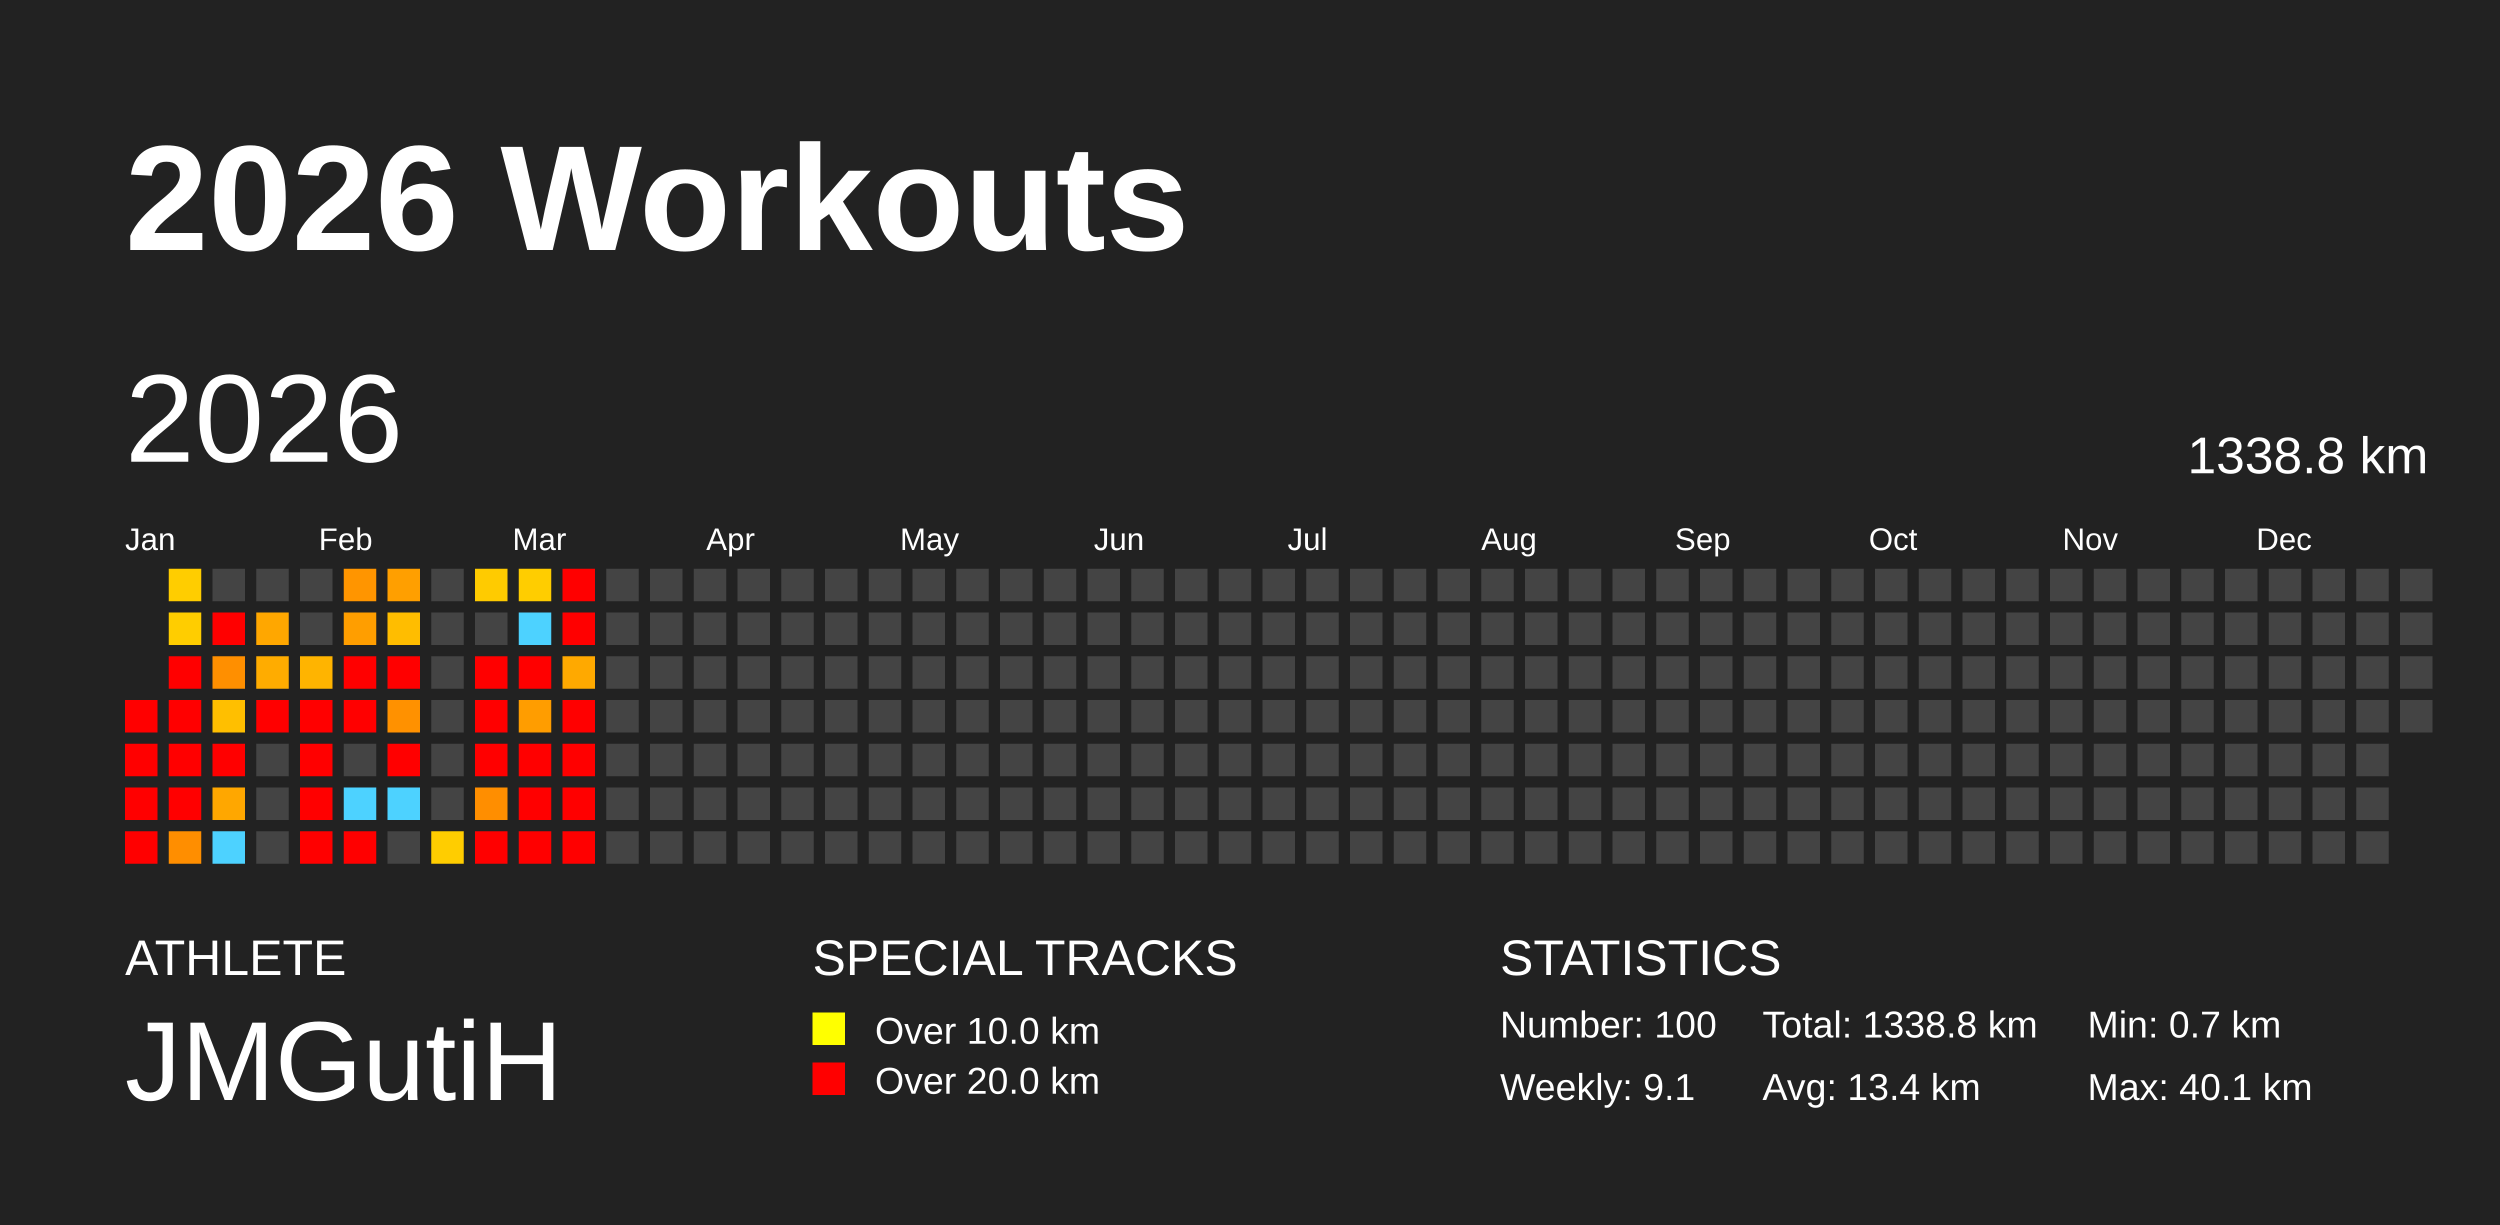
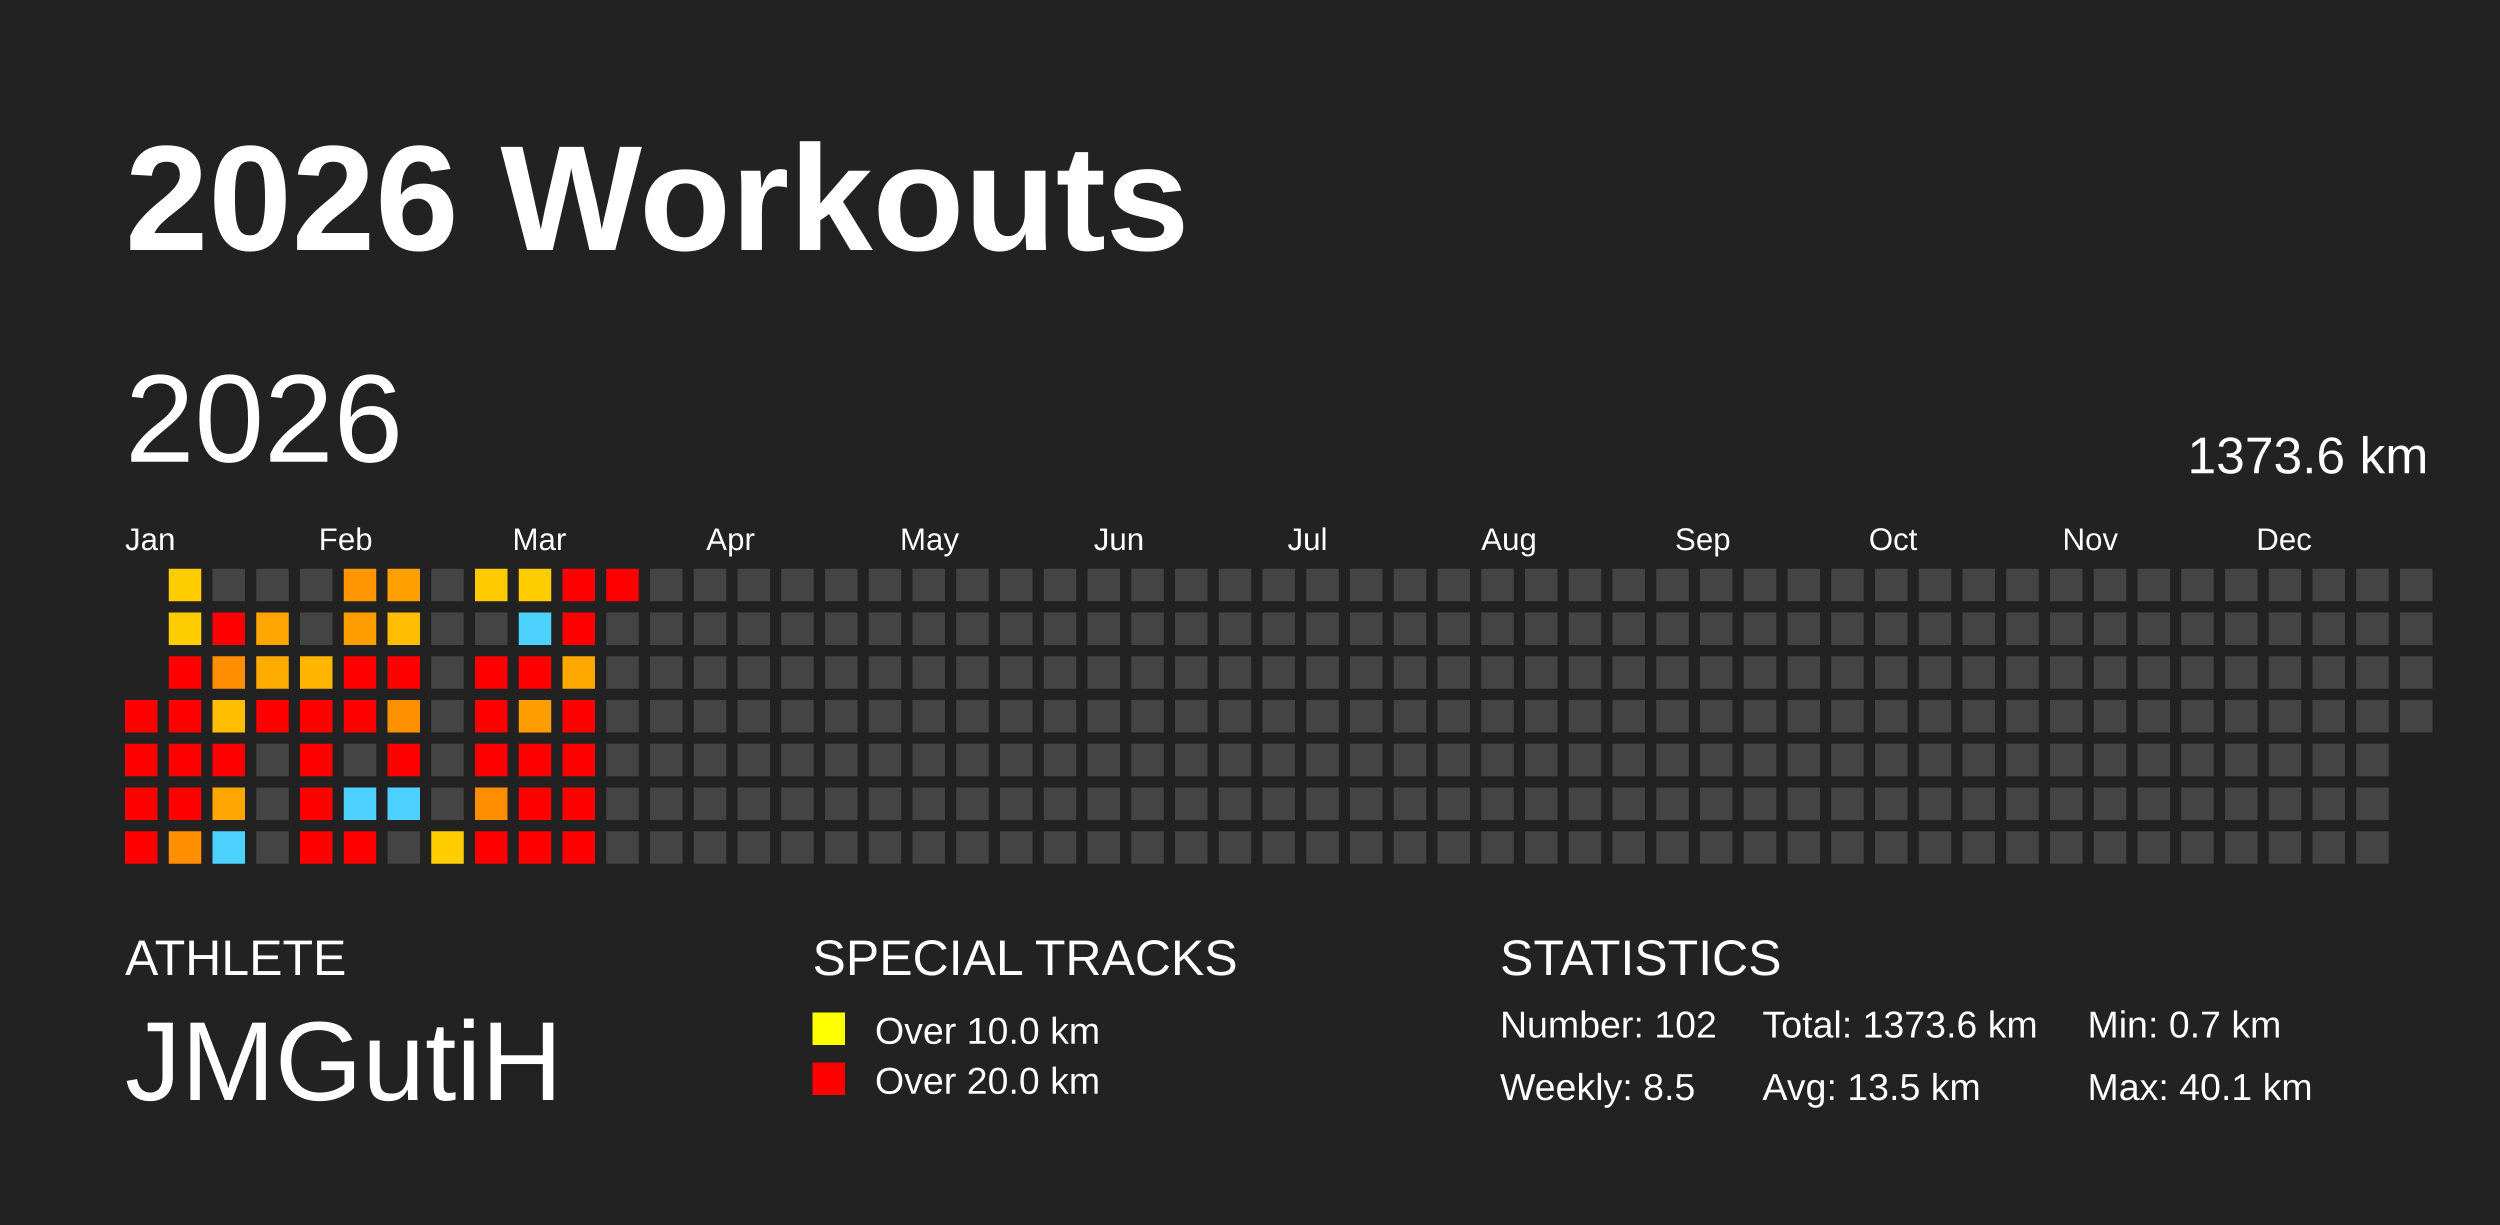
<svg xmlns="http://www.w3.org/2000/svg" baseProfile="full" height="98mm" version="1.1" viewBox="0,0,200,98" width="200mm">
  <defs />
  <rect fill="#222222" height="98" width="200" x="0" y="0" />
  <text fill="#FFFFFF" style="font-size:12px; font-family:Arial; font-weight:bold;" x="10" y="20">2026 Workouts</text>
  <text fill="#FFFFFF" style="font-size:4px; font-family:Arial" x="10" y="78">ATHLETE</text>
  <text fill="#FFFFFF" style="font-size:9px; font-family:Arial" x="10" y="88">JMGutiH</text>
  <text fill="#FFFFFF" style="font-size:4px; font-family:Arial" x="65" y="78">SPECIAL TRACKS</text>
  <rect fill="yellow" height="2.6" width="2.6" x="65" y="81" />
  <text fill="#FFFFFF" style="font-size:3px; font-family:Arial" x="70" y="83.5">Over 10.0 km</text>
  <rect fill="red" height="2.6" width="2.6" x="65" y="85" />
  <text fill="#FFFFFF" style="font-size:3px; font-family:Arial" x="70" y="87.5">Over 20.0 km</text>
  <text fill="#FFFFFF" style="font-size:4px; font-family:Arial" x="120" y="78">STATISTICS</text>
-   <text fill="#FFFFFF" style="font-size:3px; font-family:Arial" x="120" y="83">Number: 100</text>
-   <text fill="#FFFFFF" style="font-size:3px; font-family:Arial" x="120" y="88">Weekly: 9.1</text>
-   <text fill="#FFFFFF" style="font-size:3px; font-family:Arial" x="141" y="83">Total: 1338.8 km</text>
-   <text fill="#FFFFFF" style="font-size:3px; font-family:Arial" x="141" y="88">Avg: 13.4 km</text>
+   <text fill="#FFFFFF" style="font-size:3px; font-family:Arial" x="120" y="83">Number: 102</text>
+   <text fill="#FFFFFF" style="font-size:3px; font-family:Arial" x="120" y="88">Weekly: 8.5</text>
+   <text fill="#FFFFFF" style="font-size:3px; font-family:Arial" x="141" y="83">Total: 1373.6 km</text>
+   <text fill="#FFFFFF" style="font-size:3px; font-family:Arial" x="141" y="88">Avg: 13.5 km</text>
  <text fill="#FFFFFF" style="font-size:3px; font-family:Arial" x="167" y="83">Min: 0.7 km</text>
  <text fill="#FFFFFF" style="font-size:3px; font-family:Arial" x="167" y="88">Max: 40.1 km</text>
  <text dominant-baseline="hanging" fill="#FFFFFF" style="font-size:10.0px; font-family:Arial;" x="10" y="30">2026</text>
-   <text dominant-baseline="hanging" fill="#FFFFFF" style="font-size:4.125px; font-family:Arial;" x="175" y="35">1338.8 km</text>
+   <text dominant-baseline="hanging" fill="#FFFFFF" style="font-size:4.125px; font-family:Arial;" x="175" y="35">1373.6 km</text>
  <text fill="#FFFFFF" style="font-size:2.5px; font-family:Arial" x="10.0" y="44">Jan</text>
  <text fill="#FFFFFF" style="font-size:2.5px; font-family:Arial" x="25.5" y="44">Feb</text>
  <text fill="#FFFFFF" style="font-size:2.5px; font-family:Arial" x="41.0" y="44">Mar</text>
  <text fill="#FFFFFF" style="font-size:2.5px; font-family:Arial" x="56.5" y="44">Apr</text>
  <text fill="#FFFFFF" style="font-size:2.5px; font-family:Arial" x="72.0" y="44">May</text>
  <text fill="#FFFFFF" style="font-size:2.5px; font-family:Arial" x="87.5" y="44">Jun</text>
  <text fill="#FFFFFF" style="font-size:2.5px; font-family:Arial" x="103.0" y="44">Jul</text>
  <text fill="#FFFFFF" style="font-size:2.5px; font-family:Arial" x="118.5" y="44">Aug</text>
  <text fill="#FFFFFF" style="font-size:2.5px; font-family:Arial" x="134.0" y="44">Sep</text>
  <text fill="#FFFFFF" style="font-size:2.5px; font-family:Arial" x="149.5" y="44">Oct</text>
  <text fill="#FFFFFF" style="font-size:2.5px; font-family:Arial" x="165.0" y="44">Nov</text>
  <text fill="#FFFFFF" style="font-size:2.5px; font-family:Arial" x="180.5" y="44">Dec</text>
  <rect fill="red" height="2.6" width="2.6" x="10.0" y="56.0" />
  <rect fill="red" height="2.6" width="2.6" x="10.0" y="59.5" />
  <rect fill="red" height="2.6" width="2.6" x="10.0" y="63.0" />
  <rect fill="red" height="2.6" width="2.6" x="10.0" y="66.5" />
  <rect fill="#ffcd00" height="2.6" width="2.6" x="13.5" y="45.5" />
  <rect fill="#ffcd00" height="2.6" width="2.6" x="13.5" y="49.0" />
  <rect fill="red" height="2.6" width="2.6" x="13.5" y="52.5" />
  <rect fill="red" height="2.6" width="2.6" x="13.5" y="56.0" />
  <rect fill="red" height="2.6" width="2.6" x="13.5" y="59.5" />
  <rect fill="red" height="2.6" width="2.6" x="13.5" y="63.0" />
  <rect fill="#ff8e00" height="2.6" width="2.6" x="13.5" y="66.5" />
  <rect fill="#444444" height="2.6" width="2.6" x="17.0" y="45.5" />
  <rect fill="red" height="2.6" width="2.6" x="17.0" y="49.0" />
  <rect fill="#ff8f00" height="2.6" width="2.6" x="17.0" y="52.5" />
  <rect fill="#ffbf00" height="2.6" width="2.6" x="17.0" y="56.0" />
  <rect fill="red" height="2.6" width="2.6" x="17.0" y="59.5" />
  <rect fill="#ffa700" height="2.6" width="2.6" x="17.0" y="63.0" />
  <rect fill="#4dd2ff" height="2.6" width="2.6" x="17.0" y="66.5" />
  <rect fill="#444444" height="2.6" width="2.6" x="20.5" y="45.5" />
  <rect fill="#ffa700" height="2.6" width="2.6" x="20.5" y="49.0" />
  <rect fill="#ffac00" height="2.6" width="2.6" x="20.5" y="52.5" />
  <rect fill="red" height="2.6" width="2.6" x="20.5" y="56.0" />
  <rect fill="#444444" height="2.6" width="2.6" x="20.5" y="59.5" />
  <rect fill="#444444" height="2.6" width="2.6" x="20.5" y="63.0" />
  <rect fill="#444444" height="2.6" width="2.6" x="20.5" y="66.5" />
  <rect fill="#444444" height="2.6" width="2.6" x="24.0" y="45.5" />
  <rect fill="#444444" height="2.6" width="2.6" x="24.0" y="49.0" />
  <rect fill="#ffb400" height="2.6" width="2.6" x="24.0" y="52.5" />
  <rect fill="red" height="2.6" width="2.6" x="24.0" y="56.0" />
  <rect fill="red" height="2.6" width="2.6" x="24.0" y="59.5" />
  <rect fill="red" height="2.6" width="2.6" x="24.0" y="63.0" />
  <rect fill="red" height="2.6" width="2.6" x="24.0" y="66.5" />
  <rect fill="#ff9500" height="2.6" width="2.6" x="27.5" y="45.5" />
  <rect fill="#ff9e00" height="2.6" width="2.6" x="27.5" y="49.0" />
  <rect fill="red" height="2.6" width="2.6" x="27.5" y="52.5" />
  <rect fill="red" height="2.6" width="2.6" x="27.5" y="56.0" />
  <rect fill="#444444" height="2.6" width="2.6" x="27.5" y="59.5" />
  <rect fill="#4dd2ff" height="2.6" width="2.6" x="27.5" y="63.0" />
  <rect fill="red" height="2.6" width="2.6" x="27.5" y="66.5" />
  <rect fill="#ff9f00" height="2.6" width="2.6" x="31.0" y="45.5" />
  <rect fill="#ffbd00" height="2.6" width="2.6" x="31.0" y="49.0" />
  <rect fill="red" height="2.6" width="2.6" x="31.0" y="52.5" />
  <rect fill="#ff9100" height="2.6" width="2.6" x="31.0" y="56.0" />
  <rect fill="red" height="2.6" width="2.6" x="31.0" y="59.5" />
  <rect fill="#4dd2ff" height="2.6" width="2.6" x="31.0" y="63.0" />
  <rect fill="#444444" height="2.6" width="2.6" x="31.0" y="66.5" />
  <rect fill="#444444" height="2.6" width="2.6" x="34.5" y="45.5" />
  <rect fill="#444444" height="2.6" width="2.6" x="34.5" y="49.0" />
  <rect fill="#444444" height="2.6" width="2.6" x="34.5" y="52.5" />
  <rect fill="#444444" height="2.6" width="2.6" x="34.5" y="56.0" />
  <rect fill="#444444" height="2.6" width="2.6" x="34.5" y="59.5" />
  <rect fill="#444444" height="2.6" width="2.6" x="34.5" y="63.0" />
  <rect fill="#ffcd00" height="2.6" width="2.6" x="34.5" y="66.5" />
  <rect fill="#ffcb00" height="2.6" width="2.6" x="38.0" y="45.5" />
  <rect fill="#444444" height="2.6" width="2.6" x="38.0" y="49.0" />
  <rect fill="red" height="2.6" width="2.6" x="38.0" y="52.5" />
  <rect fill="red" height="2.6" width="2.6" x="38.0" y="56.0" />
  <rect fill="red" height="2.6" width="2.6" x="38.0" y="59.5" />
  <rect fill="#ff8e00" height="2.6" width="2.6" x="38.0" y="63.0" />
  <rect fill="red" height="2.6" width="2.6" x="38.0" y="66.5" />
  <rect fill="#ffcd00" height="2.6" width="2.6" x="41.5" y="45.5" />
  <rect fill="#4dd2ff" height="2.6" width="2.6" x="41.5" y="49.0" />
  <rect fill="red" height="2.6" width="2.6" x="41.5" y="52.5" />
  <rect fill="#ff9d00" height="2.6" width="2.6" x="41.5" y="56.0" />
  <rect fill="red" height="2.6" width="2.6" x="41.5" y="59.5" />
  <rect fill="red" height="2.6" width="2.6" x="41.5" y="63.0" />
  <rect fill="red" height="2.6" width="2.6" x="41.5" y="66.5" />
  <rect fill="red" height="2.6" width="2.6" x="45.0" y="45.5" />
  <rect fill="red" height="2.6" width="2.6" x="45.0" y="49.0" />
  <rect fill="#ffa900" height="2.6" width="2.6" x="45.0" y="52.5" />
  <rect fill="red" height="2.6" width="2.6" x="45.0" y="56.0" />
  <rect fill="red" height="2.6" width="2.6" x="45.0" y="59.5" />
  <rect fill="red" height="2.6" width="2.6" x="45.0" y="63.0" />
  <rect fill="red" height="2.6" width="2.6" x="45.0" y="66.5" />
-   <rect fill="#444444" height="2.6" width="2.6" x="48.5" y="45.5" />
+   <rect fill="red" height="2.6" width="2.6" x="48.5" y="45.5" />
  <rect fill="#444444" height="2.6" width="2.6" x="48.5" y="49.0" />
  <rect fill="#444444" height="2.6" width="2.6" x="48.5" y="52.5" />
  <rect fill="#444444" height="2.6" width="2.6" x="48.5" y="56.0" />
  <rect fill="#444444" height="2.6" width="2.6" x="48.5" y="59.5" />
  <rect fill="#444444" height="2.6" width="2.6" x="48.5" y="63.0" />
  <rect fill="#444444" height="2.6" width="2.6" x="48.5" y="66.5" />
  <rect fill="#444444" height="2.6" width="2.6" x="52.0" y="45.5" />
  <rect fill="#444444" height="2.6" width="2.6" x="52.0" y="49.0" />
  <rect fill="#444444" height="2.6" width="2.6" x="52.0" y="52.5" />
  <rect fill="#444444" height="2.6" width="2.6" x="52.0" y="56.0" />
  <rect fill="#444444" height="2.6" width="2.6" x="52.0" y="59.5" />
  <rect fill="#444444" height="2.6" width="2.6" x="52.0" y="63.0" />
  <rect fill="#444444" height="2.6" width="2.6" x="52.0" y="66.5" />
  <rect fill="#444444" height="2.6" width="2.6" x="55.5" y="45.5" />
  <rect fill="#444444" height="2.6" width="2.6" x="55.5" y="49.0" />
  <rect fill="#444444" height="2.6" width="2.6" x="55.5" y="52.5" />
  <rect fill="#444444" height="2.6" width="2.6" x="55.5" y="56.0" />
  <rect fill="#444444" height="2.6" width="2.6" x="55.5" y="59.5" />
  <rect fill="#444444" height="2.6" width="2.6" x="55.5" y="63.0" />
  <rect fill="#444444" height="2.6" width="2.6" x="55.5" y="66.5" />
  <rect fill="#444444" height="2.6" width="2.6" x="59.0" y="45.5" />
  <rect fill="#444444" height="2.6" width="2.6" x="59.0" y="49.0" />
  <rect fill="#444444" height="2.6" width="2.6" x="59.0" y="52.5" />
  <rect fill="#444444" height="2.6" width="2.6" x="59.0" y="56.0" />
  <rect fill="#444444" height="2.6" width="2.6" x="59.0" y="59.5" />
  <rect fill="#444444" height="2.6" width="2.6" x="59.0" y="63.0" />
  <rect fill="#444444" height="2.6" width="2.6" x="59.0" y="66.5" />
  <rect fill="#444444" height="2.6" width="2.6" x="62.5" y="45.5" />
  <rect fill="#444444" height="2.6" width="2.6" x="62.5" y="49.0" />
  <rect fill="#444444" height="2.6" width="2.6" x="62.5" y="52.5" />
  <rect fill="#444444" height="2.6" width="2.6" x="62.5" y="56.0" />
  <rect fill="#444444" height="2.6" width="2.6" x="62.5" y="59.5" />
  <rect fill="#444444" height="2.6" width="2.6" x="62.5" y="63.0" />
  <rect fill="#444444" height="2.6" width="2.6" x="62.5" y="66.5" />
  <rect fill="#444444" height="2.6" width="2.6" x="66.0" y="45.5" />
  <rect fill="#444444" height="2.6" width="2.6" x="66.0" y="49.0" />
  <rect fill="#444444" height="2.6" width="2.6" x="66.0" y="52.5" />
  <rect fill="#444444" height="2.6" width="2.6" x="66.0" y="56.0" />
  <rect fill="#444444" height="2.6" width="2.6" x="66.0" y="59.5" />
  <rect fill="#444444" height="2.6" width="2.6" x="66.0" y="63.0" />
  <rect fill="#444444" height="2.6" width="2.6" x="66.0" y="66.5" />
  <rect fill="#444444" height="2.6" width="2.6" x="69.5" y="45.5" />
  <rect fill="#444444" height="2.6" width="2.6" x="69.5" y="49.0" />
  <rect fill="#444444" height="2.6" width="2.6" x="69.5" y="52.5" />
  <rect fill="#444444" height="2.6" width="2.6" x="69.5" y="56.0" />
  <rect fill="#444444" height="2.6" width="2.6" x="69.5" y="59.5" />
  <rect fill="#444444" height="2.6" width="2.6" x="69.5" y="63.0" />
  <rect fill="#444444" height="2.6" width="2.6" x="69.5" y="66.5" />
  <rect fill="#444444" height="2.6" width="2.6" x="73.0" y="45.5" />
  <rect fill="#444444" height="2.6" width="2.6" x="73.0" y="49.0" />
  <rect fill="#444444" height="2.6" width="2.6" x="73.0" y="52.5" />
  <rect fill="#444444" height="2.6" width="2.6" x="73.0" y="56.0" />
  <rect fill="#444444" height="2.6" width="2.6" x="73.0" y="59.5" />
  <rect fill="#444444" height="2.6" width="2.6" x="73.0" y="63.0" />
  <rect fill="#444444" height="2.6" width="2.6" x="73.0" y="66.5" />
  <rect fill="#444444" height="2.6" width="2.6" x="76.5" y="45.5" />
  <rect fill="#444444" height="2.6" width="2.6" x="76.5" y="49.0" />
  <rect fill="#444444" height="2.6" width="2.6" x="76.5" y="52.5" />
  <rect fill="#444444" height="2.6" width="2.6" x="76.5" y="56.0" />
  <rect fill="#444444" height="2.6" width="2.6" x="76.5" y="59.5" />
  <rect fill="#444444" height="2.6" width="2.6" x="76.5" y="63.0" />
  <rect fill="#444444" height="2.6" width="2.6" x="76.5" y="66.5" />
  <rect fill="#444444" height="2.6" width="2.6" x="80.0" y="45.5" />
  <rect fill="#444444" height="2.6" width="2.6" x="80.0" y="49.0" />
  <rect fill="#444444" height="2.6" width="2.6" x="80.0" y="52.5" />
  <rect fill="#444444" height="2.6" width="2.6" x="80.0" y="56.0" />
  <rect fill="#444444" height="2.6" width="2.6" x="80.0" y="59.5" />
  <rect fill="#444444" height="2.6" width="2.6" x="80.0" y="63.0" />
  <rect fill="#444444" height="2.6" width="2.6" x="80.0" y="66.5" />
  <rect fill="#444444" height="2.6" width="2.6" x="83.5" y="45.5" />
  <rect fill="#444444" height="2.6" width="2.6" x="83.5" y="49.0" />
  <rect fill="#444444" height="2.6" width="2.6" x="83.5" y="52.5" />
  <rect fill="#444444" height="2.6" width="2.6" x="83.5" y="56.0" />
  <rect fill="#444444" height="2.6" width="2.6" x="83.5" y="59.5" />
  <rect fill="#444444" height="2.6" width="2.6" x="83.5" y="63.0" />
  <rect fill="#444444" height="2.6" width="2.6" x="83.5" y="66.5" />
  <rect fill="#444444" height="2.6" width="2.6" x="87.0" y="45.5" />
  <rect fill="#444444" height="2.6" width="2.6" x="87.0" y="49.0" />
  <rect fill="#444444" height="2.6" width="2.6" x="87.0" y="52.5" />
  <rect fill="#444444" height="2.6" width="2.6" x="87.0" y="56.0" />
  <rect fill="#444444" height="2.6" width="2.6" x="87.0" y="59.5" />
  <rect fill="#444444" height="2.6" width="2.6" x="87.0" y="63.0" />
  <rect fill="#444444" height="2.6" width="2.6" x="87.0" y="66.5" />
  <rect fill="#444444" height="2.6" width="2.6" x="90.5" y="45.5" />
  <rect fill="#444444" height="2.6" width="2.6" x="90.5" y="49.0" />
  <rect fill="#444444" height="2.6" width="2.6" x="90.5" y="52.5" />
  <rect fill="#444444" height="2.6" width="2.6" x="90.5" y="56.0" />
  <rect fill="#444444" height="2.6" width="2.6" x="90.5" y="59.5" />
  <rect fill="#444444" height="2.6" width="2.6" x="90.5" y="63.0" />
  <rect fill="#444444" height="2.6" width="2.6" x="90.5" y="66.5" />
  <rect fill="#444444" height="2.6" width="2.6" x="94.0" y="45.5" />
  <rect fill="#444444" height="2.6" width="2.6" x="94.0" y="49.0" />
  <rect fill="#444444" height="2.6" width="2.6" x="94.0" y="52.5" />
  <rect fill="#444444" height="2.6" width="2.6" x="94.0" y="56.0" />
  <rect fill="#444444" height="2.6" width="2.6" x="94.0" y="59.5" />
  <rect fill="#444444" height="2.6" width="2.6" x="94.0" y="63.0" />
  <rect fill="#444444" height="2.6" width="2.6" x="94.0" y="66.5" />
  <rect fill="#444444" height="2.6" width="2.6" x="97.5" y="45.5" />
  <rect fill="#444444" height="2.6" width="2.6" x="97.5" y="49.0" />
  <rect fill="#444444" height="2.6" width="2.6" x="97.5" y="52.5" />
  <rect fill="#444444" height="2.6" width="2.6" x="97.5" y="56.0" />
  <rect fill="#444444" height="2.6" width="2.6" x="97.5" y="59.5" />
  <rect fill="#444444" height="2.6" width="2.6" x="97.5" y="63.0" />
  <rect fill="#444444" height="2.6" width="2.6" x="97.5" y="66.5" />
  <rect fill="#444444" height="2.6" width="2.6" x="101.0" y="45.5" />
  <rect fill="#444444" height="2.6" width="2.6" x="101.0" y="49.0" />
  <rect fill="#444444" height="2.6" width="2.6" x="101.0" y="52.5" />
  <rect fill="#444444" height="2.6" width="2.6" x="101.0" y="56.0" />
  <rect fill="#444444" height="2.6" width="2.6" x="101.0" y="59.5" />
  <rect fill="#444444" height="2.6" width="2.6" x="101.0" y="63.0" />
  <rect fill="#444444" height="2.6" width="2.6" x="101.0" y="66.5" />
  <rect fill="#444444" height="2.6" width="2.6" x="104.5" y="45.5" />
  <rect fill="#444444" height="2.6" width="2.6" x="104.5" y="49.0" />
  <rect fill="#444444" height="2.6" width="2.6" x="104.5" y="52.5" />
  <rect fill="#444444" height="2.6" width="2.6" x="104.5" y="56.0" />
  <rect fill="#444444" height="2.6" width="2.6" x="104.5" y="59.5" />
  <rect fill="#444444" height="2.6" width="2.6" x="104.5" y="63.0" />
  <rect fill="#444444" height="2.6" width="2.6" x="104.5" y="66.5" />
  <rect fill="#444444" height="2.6" width="2.6" x="108.0" y="45.5" />
  <rect fill="#444444" height="2.6" width="2.6" x="108.0" y="49.0" />
  <rect fill="#444444" height="2.6" width="2.6" x="108.0" y="52.5" />
  <rect fill="#444444" height="2.6" width="2.6" x="108.0" y="56.0" />
  <rect fill="#444444" height="2.6" width="2.6" x="108.0" y="59.5" />
  <rect fill="#444444" height="2.6" width="2.6" x="108.0" y="63.0" />
  <rect fill="#444444" height="2.6" width="2.6" x="108.0" y="66.5" />
  <rect fill="#444444" height="2.6" width="2.6" x="111.5" y="45.5" />
  <rect fill="#444444" height="2.6" width="2.6" x="111.5" y="49.0" />
  <rect fill="#444444" height="2.6" width="2.6" x="111.5" y="52.5" />
  <rect fill="#444444" height="2.6" width="2.6" x="111.5" y="56.0" />
  <rect fill="#444444" height="2.6" width="2.6" x="111.5" y="59.5" />
  <rect fill="#444444" height="2.6" width="2.6" x="111.5" y="63.0" />
  <rect fill="#444444" height="2.6" width="2.6" x="111.5" y="66.5" />
  <rect fill="#444444" height="2.6" width="2.6" x="115.0" y="45.5" />
  <rect fill="#444444" height="2.6" width="2.6" x="115.0" y="49.0" />
  <rect fill="#444444" height="2.6" width="2.6" x="115.0" y="52.5" />
  <rect fill="#444444" height="2.6" width="2.6" x="115.0" y="56.0" />
  <rect fill="#444444" height="2.6" width="2.6" x="115.0" y="59.5" />
  <rect fill="#444444" height="2.6" width="2.6" x="115.0" y="63.0" />
  <rect fill="#444444" height="2.6" width="2.6" x="115.0" y="66.5" />
  <rect fill="#444444" height="2.6" width="2.6" x="118.5" y="45.5" />
  <rect fill="#444444" height="2.6" width="2.6" x="118.5" y="49.0" />
  <rect fill="#444444" height="2.6" width="2.6" x="118.5" y="52.5" />
  <rect fill="#444444" height="2.6" width="2.6" x="118.5" y="56.0" />
  <rect fill="#444444" height="2.6" width="2.6" x="118.5" y="59.5" />
  <rect fill="#444444" height="2.6" width="2.6" x="118.5" y="63.0" />
  <rect fill="#444444" height="2.6" width="2.6" x="118.5" y="66.5" />
  <rect fill="#444444" height="2.6" width="2.6" x="122.0" y="45.5" />
  <rect fill="#444444" height="2.6" width="2.6" x="122.0" y="49.0" />
  <rect fill="#444444" height="2.6" width="2.6" x="122.0" y="52.5" />
  <rect fill="#444444" height="2.6" width="2.6" x="122.0" y="56.0" />
  <rect fill="#444444" height="2.6" width="2.6" x="122.0" y="59.5" />
  <rect fill="#444444" height="2.6" width="2.6" x="122.0" y="63.0" />
  <rect fill="#444444" height="2.6" width="2.6" x="122.0" y="66.5" />
  <rect fill="#444444" height="2.6" width="2.6" x="125.5" y="45.5" />
  <rect fill="#444444" height="2.6" width="2.6" x="125.5" y="49.0" />
  <rect fill="#444444" height="2.6" width="2.6" x="125.5" y="52.5" />
  <rect fill="#444444" height="2.6" width="2.6" x="125.5" y="56.0" />
  <rect fill="#444444" height="2.6" width="2.6" x="125.5" y="59.5" />
  <rect fill="#444444" height="2.6" width="2.6" x="125.5" y="63.0" />
  <rect fill="#444444" height="2.6" width="2.6" x="125.5" y="66.5" />
  <rect fill="#444444" height="2.6" width="2.6" x="129.0" y="45.5" />
  <rect fill="#444444" height="2.6" width="2.6" x="129.0" y="49.0" />
  <rect fill="#444444" height="2.6" width="2.6" x="129.0" y="52.5" />
  <rect fill="#444444" height="2.6" width="2.6" x="129.0" y="56.0" />
  <rect fill="#444444" height="2.6" width="2.6" x="129.0" y="59.5" />
  <rect fill="#444444" height="2.6" width="2.6" x="129.0" y="63.0" />
  <rect fill="#444444" height="2.6" width="2.6" x="129.0" y="66.5" />
  <rect fill="#444444" height="2.6" width="2.6" x="132.5" y="45.5" />
  <rect fill="#444444" height="2.6" width="2.6" x="132.5" y="49.0" />
  <rect fill="#444444" height="2.6" width="2.6" x="132.5" y="52.5" />
  <rect fill="#444444" height="2.6" width="2.6" x="132.5" y="56.0" />
  <rect fill="#444444" height="2.6" width="2.6" x="132.5" y="59.5" />
  <rect fill="#444444" height="2.6" width="2.6" x="132.5" y="63.0" />
  <rect fill="#444444" height="2.6" width="2.6" x="132.5" y="66.5" />
  <rect fill="#444444" height="2.6" width="2.6" x="136.0" y="45.5" />
  <rect fill="#444444" height="2.6" width="2.6" x="136.0" y="49.0" />
  <rect fill="#444444" height="2.6" width="2.6" x="136.0" y="52.5" />
  <rect fill="#444444" height="2.6" width="2.6" x="136.0" y="56.0" />
  <rect fill="#444444" height="2.6" width="2.6" x="136.0" y="59.5" />
  <rect fill="#444444" height="2.6" width="2.6" x="136.0" y="63.0" />
  <rect fill="#444444" height="2.6" width="2.6" x="136.0" y="66.5" />
  <rect fill="#444444" height="2.6" width="2.6" x="139.5" y="45.5" />
  <rect fill="#444444" height="2.6" width="2.6" x="139.5" y="49.0" />
  <rect fill="#444444" height="2.6" width="2.6" x="139.5" y="52.5" />
  <rect fill="#444444" height="2.6" width="2.6" x="139.5" y="56.0" />
  <rect fill="#444444" height="2.6" width="2.6" x="139.5" y="59.5" />
  <rect fill="#444444" height="2.6" width="2.6" x="139.5" y="63.0" />
  <rect fill="#444444" height="2.6" width="2.6" x="139.5" y="66.5" />
  <rect fill="#444444" height="2.6" width="2.6" x="143.0" y="45.5" />
  <rect fill="#444444" height="2.6" width="2.6" x="143.0" y="49.0" />
  <rect fill="#444444" height="2.6" width="2.6" x="143.0" y="52.5" />
  <rect fill="#444444" height="2.6" width="2.6" x="143.0" y="56.0" />
  <rect fill="#444444" height="2.6" width="2.6" x="143.0" y="59.5" />
  <rect fill="#444444" height="2.6" width="2.6" x="143.0" y="63.0" />
  <rect fill="#444444" height="2.6" width="2.6" x="143.0" y="66.5" />
  <rect fill="#444444" height="2.6" width="2.6" x="146.5" y="45.5" />
  <rect fill="#444444" height="2.6" width="2.6" x="146.5" y="49.0" />
  <rect fill="#444444" height="2.6" width="2.6" x="146.5" y="52.5" />
  <rect fill="#444444" height="2.6" width="2.6" x="146.5" y="56.0" />
  <rect fill="#444444" height="2.6" width="2.6" x="146.5" y="59.5" />
  <rect fill="#444444" height="2.6" width="2.6" x="146.5" y="63.0" />
  <rect fill="#444444" height="2.6" width="2.6" x="146.5" y="66.5" />
  <rect fill="#444444" height="2.6" width="2.6" x="150.0" y="45.5" />
  <rect fill="#444444" height="2.6" width="2.6" x="150.0" y="49.0" />
  <rect fill="#444444" height="2.6" width="2.6" x="150.0" y="52.5" />
  <rect fill="#444444" height="2.6" width="2.6" x="150.0" y="56.0" />
  <rect fill="#444444" height="2.6" width="2.6" x="150.0" y="59.5" />
  <rect fill="#444444" height="2.6" width="2.6" x="150.0" y="63.0" />
  <rect fill="#444444" height="2.6" width="2.6" x="150.0" y="66.5" />
  <rect fill="#444444" height="2.6" width="2.6" x="153.5" y="45.5" />
  <rect fill="#444444" height="2.6" width="2.6" x="153.5" y="49.0" />
  <rect fill="#444444" height="2.6" width="2.6" x="153.5" y="52.5" />
  <rect fill="#444444" height="2.6" width="2.6" x="153.5" y="56.0" />
  <rect fill="#444444" height="2.6" width="2.6" x="153.5" y="59.5" />
  <rect fill="#444444" height="2.6" width="2.6" x="153.5" y="63.0" />
  <rect fill="#444444" height="2.6" width="2.6" x="153.5" y="66.5" />
  <rect fill="#444444" height="2.6" width="2.6" x="157.0" y="45.5" />
  <rect fill="#444444" height="2.6" width="2.6" x="157.0" y="49.0" />
  <rect fill="#444444" height="2.6" width="2.6" x="157.0" y="52.5" />
  <rect fill="#444444" height="2.6" width="2.6" x="157.0" y="56.0" />
  <rect fill="#444444" height="2.6" width="2.6" x="157.0" y="59.5" />
  <rect fill="#444444" height="2.6" width="2.6" x="157.0" y="63.0" />
  <rect fill="#444444" height="2.6" width="2.6" x="157.0" y="66.5" />
  <rect fill="#444444" height="2.6" width="2.6" x="160.5" y="45.5" />
  <rect fill="#444444" height="2.6" width="2.6" x="160.5" y="49.0" />
  <rect fill="#444444" height="2.6" width="2.6" x="160.5" y="52.5" />
  <rect fill="#444444" height="2.6" width="2.6" x="160.5" y="56.0" />
  <rect fill="#444444" height="2.6" width="2.6" x="160.5" y="59.5" />
  <rect fill="#444444" height="2.6" width="2.6" x="160.5" y="63.0" />
  <rect fill="#444444" height="2.6" width="2.6" x="160.5" y="66.5" />
  <rect fill="#444444" height="2.6" width="2.6" x="164.0" y="45.5" />
  <rect fill="#444444" height="2.6" width="2.6" x="164.0" y="49.0" />
  <rect fill="#444444" height="2.6" width="2.6" x="164.0" y="52.5" />
  <rect fill="#444444" height="2.6" width="2.6" x="164.0" y="56.0" />
  <rect fill="#444444" height="2.6" width="2.6" x="164.0" y="59.5" />
  <rect fill="#444444" height="2.6" width="2.6" x="164.0" y="63.0" />
  <rect fill="#444444" height="2.6" width="2.6" x="164.0" y="66.5" />
  <rect fill="#444444" height="2.6" width="2.6" x="167.5" y="45.5" />
  <rect fill="#444444" height="2.6" width="2.6" x="167.5" y="49.0" />
  <rect fill="#444444" height="2.6" width="2.6" x="167.5" y="52.5" />
  <rect fill="#444444" height="2.6" width="2.6" x="167.5" y="56.0" />
  <rect fill="#444444" height="2.6" width="2.6" x="167.5" y="59.5" />
  <rect fill="#444444" height="2.6" width="2.6" x="167.5" y="63.0" />
  <rect fill="#444444" height="2.6" width="2.6" x="167.5" y="66.5" />
  <rect fill="#444444" height="2.6" width="2.6" x="171.0" y="45.5" />
  <rect fill="#444444" height="2.6" width="2.6" x="171.0" y="49.0" />
  <rect fill="#444444" height="2.6" width="2.6" x="171.0" y="52.5" />
  <rect fill="#444444" height="2.6" width="2.6" x="171.0" y="56.0" />
  <rect fill="#444444" height="2.6" width="2.6" x="171.0" y="59.5" />
  <rect fill="#444444" height="2.6" width="2.6" x="171.0" y="63.0" />
  <rect fill="#444444" height="2.6" width="2.6" x="171.0" y="66.5" />
  <rect fill="#444444" height="2.6" width="2.6" x="174.5" y="45.5" />
  <rect fill="#444444" height="2.6" width="2.6" x="174.5" y="49.0" />
  <rect fill="#444444" height="2.6" width="2.6" x="174.5" y="52.5" />
  <rect fill="#444444" height="2.6" width="2.6" x="174.5" y="56.0" />
  <rect fill="#444444" height="2.6" width="2.6" x="174.5" y="59.5" />
  <rect fill="#444444" height="2.6" width="2.6" x="174.5" y="63.0" />
  <rect fill="#444444" height="2.6" width="2.6" x="174.5" y="66.5" />
  <rect fill="#444444" height="2.6" width="2.6" x="178.0" y="45.5" />
  <rect fill="#444444" height="2.6" width="2.6" x="178.0" y="49.0" />
  <rect fill="#444444" height="2.6" width="2.6" x="178.0" y="52.5" />
  <rect fill="#444444" height="2.6" width="2.6" x="178.0" y="56.0" />
  <rect fill="#444444" height="2.6" width="2.6" x="178.0" y="59.5" />
  <rect fill="#444444" height="2.6" width="2.6" x="178.0" y="63.0" />
  <rect fill="#444444" height="2.6" width="2.6" x="178.0" y="66.5" />
  <rect fill="#444444" height="2.6" width="2.6" x="181.5" y="45.5" />
  <rect fill="#444444" height="2.6" width="2.6" x="181.5" y="49.0" />
  <rect fill="#444444" height="2.6" width="2.6" x="181.5" y="52.5" />
  <rect fill="#444444" height="2.6" width="2.6" x="181.5" y="56.0" />
  <rect fill="#444444" height="2.6" width="2.6" x="181.5" y="59.5" />
  <rect fill="#444444" height="2.6" width="2.6" x="181.5" y="63.0" />
  <rect fill="#444444" height="2.6" width="2.6" x="181.5" y="66.5" />
  <rect fill="#444444" height="2.6" width="2.6" x="185.0" y="45.5" />
  <rect fill="#444444" height="2.6" width="2.6" x="185.0" y="49.0" />
  <rect fill="#444444" height="2.6" width="2.6" x="185.0" y="52.5" />
  <rect fill="#444444" height="2.6" width="2.6" x="185.0" y="56.0" />
  <rect fill="#444444" height="2.6" width="2.6" x="185.0" y="59.5" />
  <rect fill="#444444" height="2.6" width="2.6" x="185.0" y="63.0" />
  <rect fill="#444444" height="2.6" width="2.6" x="185.0" y="66.5" />
  <rect fill="#444444" height="2.6" width="2.6" x="188.5" y="45.5" />
  <rect fill="#444444" height="2.6" width="2.6" x="188.5" y="49.0" />
  <rect fill="#444444" height="2.6" width="2.6" x="188.5" y="52.5" />
  <rect fill="#444444" height="2.6" width="2.6" x="188.5" y="56.0" />
  <rect fill="#444444" height="2.6" width="2.6" x="188.5" y="59.5" />
  <rect fill="#444444" height="2.6" width="2.6" x="188.5" y="63.0" />
  <rect fill="#444444" height="2.6" width="2.6" x="188.5" y="66.5" />
  <rect fill="#444444" height="2.6" width="2.6" x="192.0" y="45.5" />
  <rect fill="#444444" height="2.6" width="2.6" x="192.0" y="49.0" />
  <rect fill="#444444" height="2.6" width="2.6" x="192.0" y="52.5" />
  <rect fill="#444444" height="2.6" width="2.6" x="192.0" y="56.0" />
</svg>
